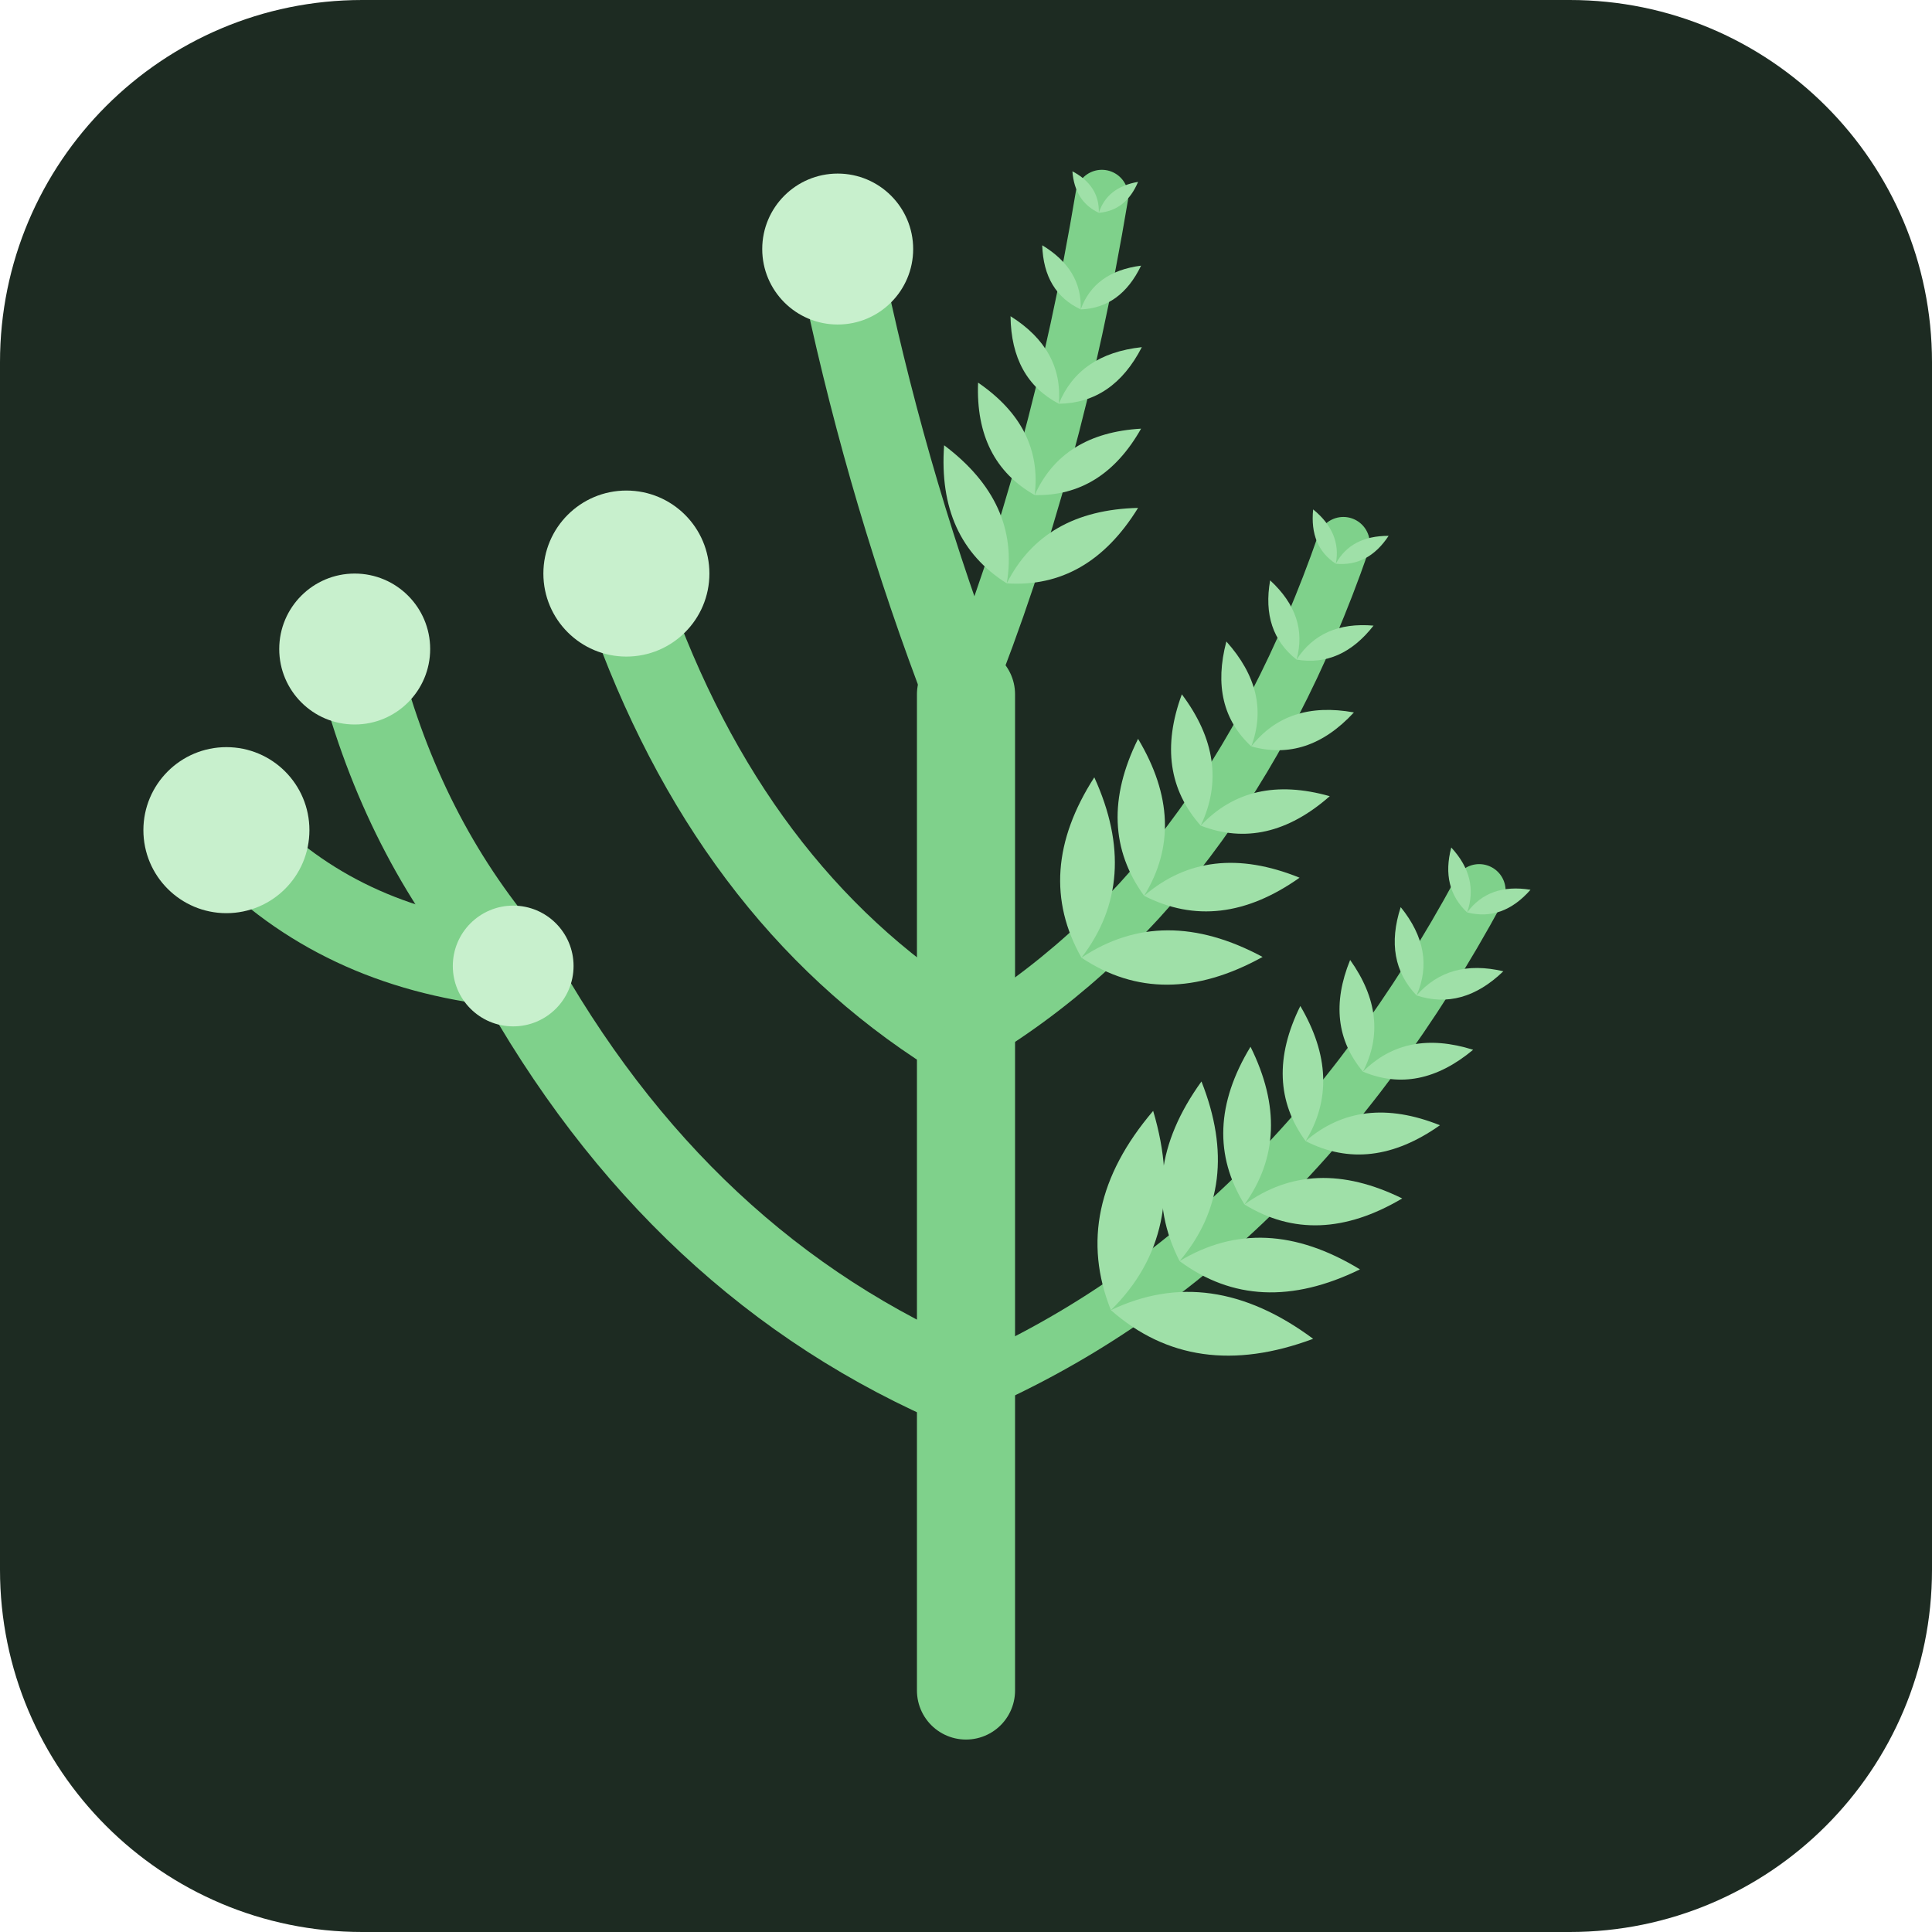
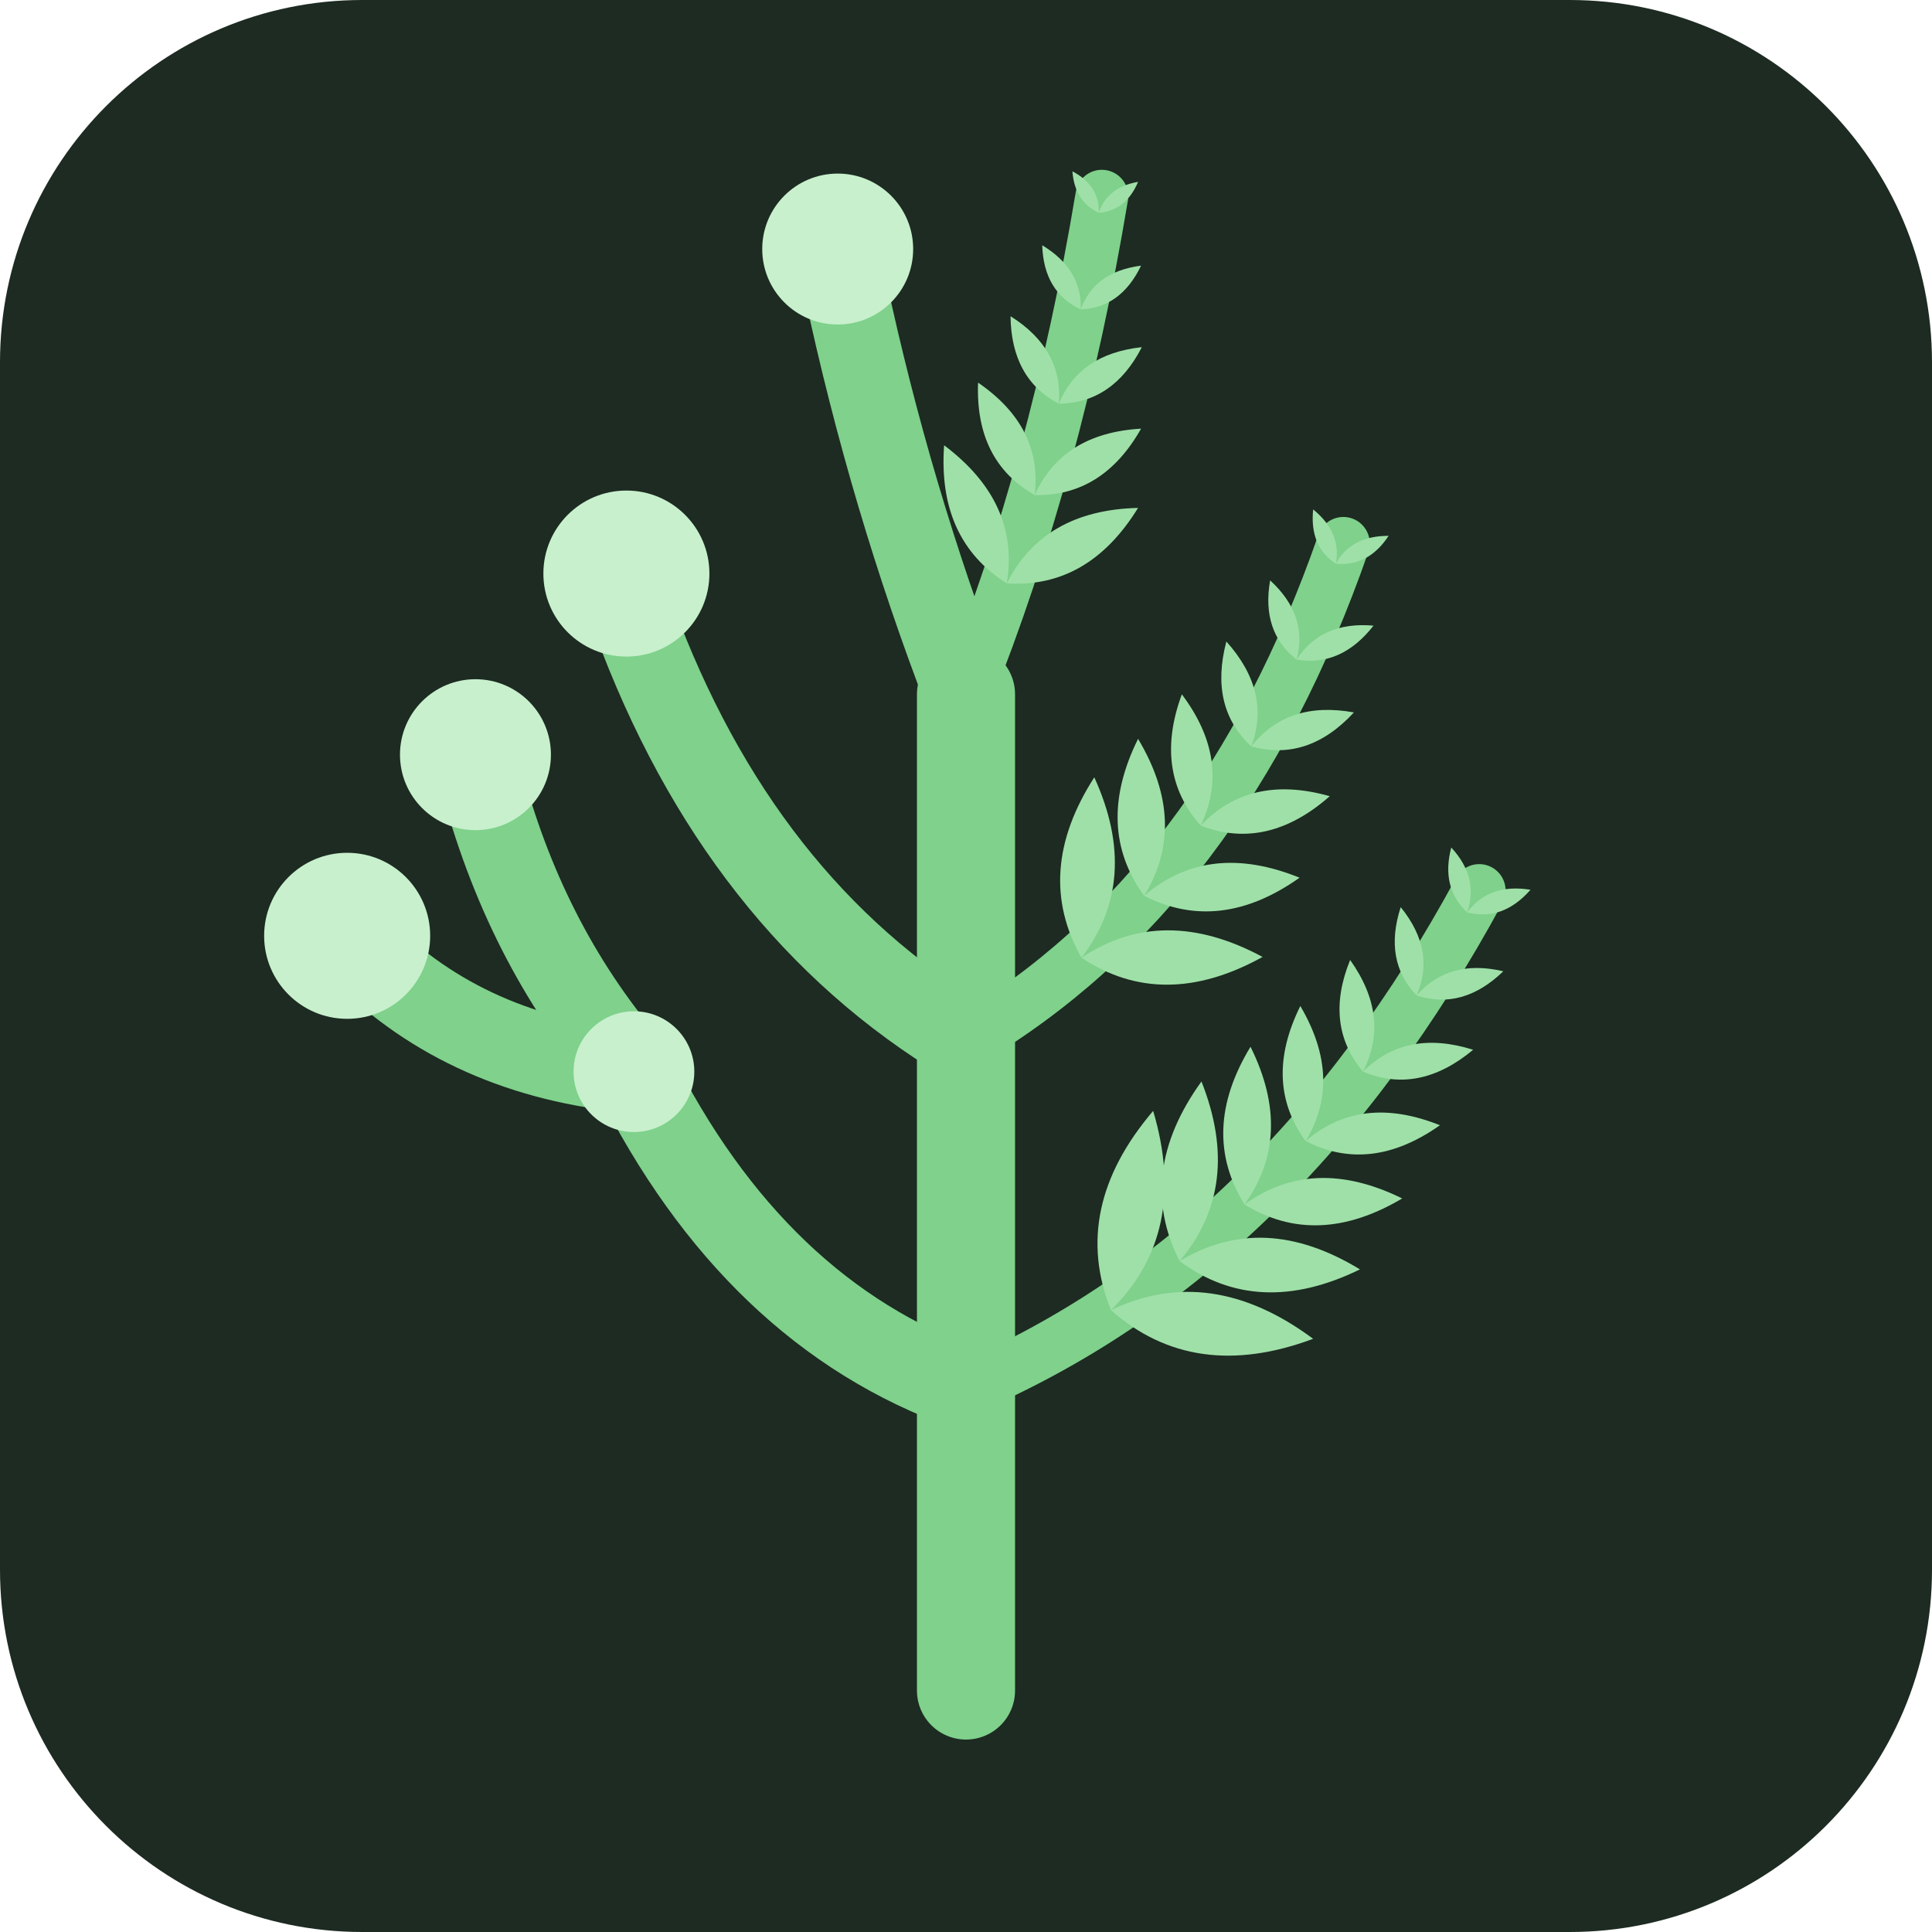
<svg xmlns="http://www.w3.org/2000/svg" width="256" height="256" viewBox="0 0 256 256">
  <rect width="256" height="256" rx="48" fill="#1d2b22" />
  <g fill="none" stroke="#7fd18b" stroke-linecap="round">
    <path d="M128 224 V92" stroke-width="13" />
    <g stroke-width="11">
-       <path d="M128 184 Q90 168 68 128" />
-       <path d="M68 128 Q46 126 32 112" />
-       <path d="M68 128 Q54 112 48 90" />
+       <path d="M128 184 Q100 174 84 142" />
+       <path d="M84 142 Q62 140 48 126" />
+       <path d="M84 142 Q70 126 64 104" />
      <path d="M128 138 Q98 120 84 82" />
      <path d="M128 92 Q118 66 112 38" />
    </g>
    <g stroke-width="7">
      <path d="M128 184 Q170 166 196 118" />
      <path d="M128 138 Q162 118 178 72" />
      <path d="M128 92 Q140 62 146 26" />
    </g>
  </g>
  <g fill="#c8f0cd">
-     <circle cx="68" cy="128" r="8" />
-     <circle cx="30" cy="110" r="11" />
-     <circle cx="47" cy="86" r="10" />
+     <circle cx="84" cy="142" r="8" />
+     <circle cx="46" cy="124" r="11" />
+     <circle cx="63" cy="100" r="10" />
    <circle cx="83" cy="76" r="11" />
    <circle cx="111" cy="33" r="10" />
  </g>
  <g fill="#9fe0a8">
    <path d="M147.2 173.6 Q158.2 183.3 174.0 177.4 Q160.4 167.3 147.2 173.6Z" />
    <path d="M147.2 173.6 Q157.6 163.4 152.8 147.2 Q141.8 160.1 147.2 173.6Z" />
    <path d="M156.3 167.1 Q166.7 174.8 180.2 168.2 Q167.4 160.4 156.3 167.1Z" />
    <path d="M156.3 167.1 Q164.7 157.2 159.2 143.3 Q150.4 155.5 156.3 167.1Z" />
    <path d="M164.9 159.6 Q174.5 165.5 185.8 158.8 Q174.0 153.0 164.9 159.6Z" />
    <path d="M164.9 159.6 Q171.5 150.4 165.7 138.7 Q158.9 149.9 164.9 159.6Z" />
    <path d="M173.0 151.2 Q181.6 155.6 190.8 149.1 Q180.3 144.9 173.0 151.2Z" />
    <path d="M173.0 151.2 Q178.0 143.0 172.3 133.3 Q167.3 143.4 173.0 151.2Z" />
    <path d="M180.6 142.0 Q188.0 145.1 195.2 139.1 Q186.3 136.3 180.6 142.0Z" />
    <path d="M180.6 142.0 Q184.3 134.8 178.9 127.2 Q175.4 135.8 180.6 142.0Z" />
    <path d="M187.7 131.9 Q193.8 133.9 199.2 128.7 Q192.0 127.0 187.7 131.9Z" />
    <path d="M187.7 131.9 Q190.3 126.0 185.6 120.2 Q183.3 127.3 187.7 131.9Z" />
    <path d="M194.4 120.9 Q199.1 122.1 202.8 117.9 Q197.3 117.0 194.4 120.9Z" />
    <path d="M194.4 120.9 Q196.0 116.3 192.3 112.3 Q190.9 117.6 194.4 120.9Z" />
    <path d="M143.3 126.9 Q154.1 134.1 167.3 126.8 Q154.1 119.7 143.3 126.9Z" />
    <path d="M143.3 126.9 Q151.2 116.6 145.0 103.0 Q136.9 115.6 143.3 126.9Z" />
    <path d="M151.6 118.7 Q161.6 123.8 172.2 116.3 Q160.1 111.4 151.6 118.7Z" />
    <path d="M151.6 118.7 Q157.5 109.1 150.8 97.9 Q145.0 109.6 151.6 118.7Z" />
    <path d="M159.1 109.4 Q167.9 112.8 176.2 105.5 Q165.6 102.5 159.1 109.4Z" />
    <path d="M159.1 109.4 Q163.2 100.8 156.6 92.0 Q152.8 102.3 159.1 109.4Z" />
    <path d="M165.8 98.9 Q173.3 101.0 179.4 94.4 Q170.6 92.8 165.8 98.9Z" />
    <path d="M165.8 98.9 Q168.5 91.7 162.5 85.0 Q160.2 93.7 165.8 98.9Z" />
    <path d="M171.8 87.4 Q177.7 88.4 182.0 82.9 Q175.1 82.3 171.8 87.4Z" />
    <path d="M171.8 87.4 Q173.4 81.6 168.3 76.9 Q167.1 83.7 171.8 87.4Z" />
    <path d="M177.0 74.7 Q181.3 75.1 184.0 71.0 Q179.0 71.0 177.0 74.7Z" />
    <path d="M177.0 74.7 Q177.8 70.6 174.0 67.5 Q173.5 72.4 177.0 74.7Z" />
    <path d="M133.4 77.3 Q144.2 78.0 150.8 67.3 Q138.3 67.6 133.4 77.3Z" />
    <path d="M133.4 77.3 Q135.2 66.6 125.1 59.0 Q124.2 71.5 133.4 77.3Z" />
    <path d="M137.1 65.6 Q146.1 65.8 151.2 56.8 Q140.8 57.4 137.1 65.6Z" />
    <path d="M137.1 65.6 Q138.2 56.6 129.6 50.7 Q129.2 61.1 137.1 65.6Z" />
    <path d="M140.3 53.5 Q147.5 53.4 151.3 46.0 Q143.0 46.9 140.3 53.5Z" />
    <path d="M140.3 53.5 Q140.9 46.3 133.9 41.9 Q134.0 50.2 140.3 53.5Z" />
    <path d="M143.2 41.0 Q148.5 40.8 151.2 35.2 Q145.0 36.0 143.2 41.0Z" />
    <path d="M143.2 41.0 Q143.4 35.7 138.1 32.5 Q138.3 38.7 143.2 41.0Z" />
    <path d="M145.6 28.2 Q149.2 27.9 150.8 24.1 Q146.7 24.8 145.6 28.2Z" />
    <path d="M145.6 28.2 Q145.7 24.6 142.1 22.7 Q142.4 26.7 145.6 28.2Z" />
  </g>
</svg>
